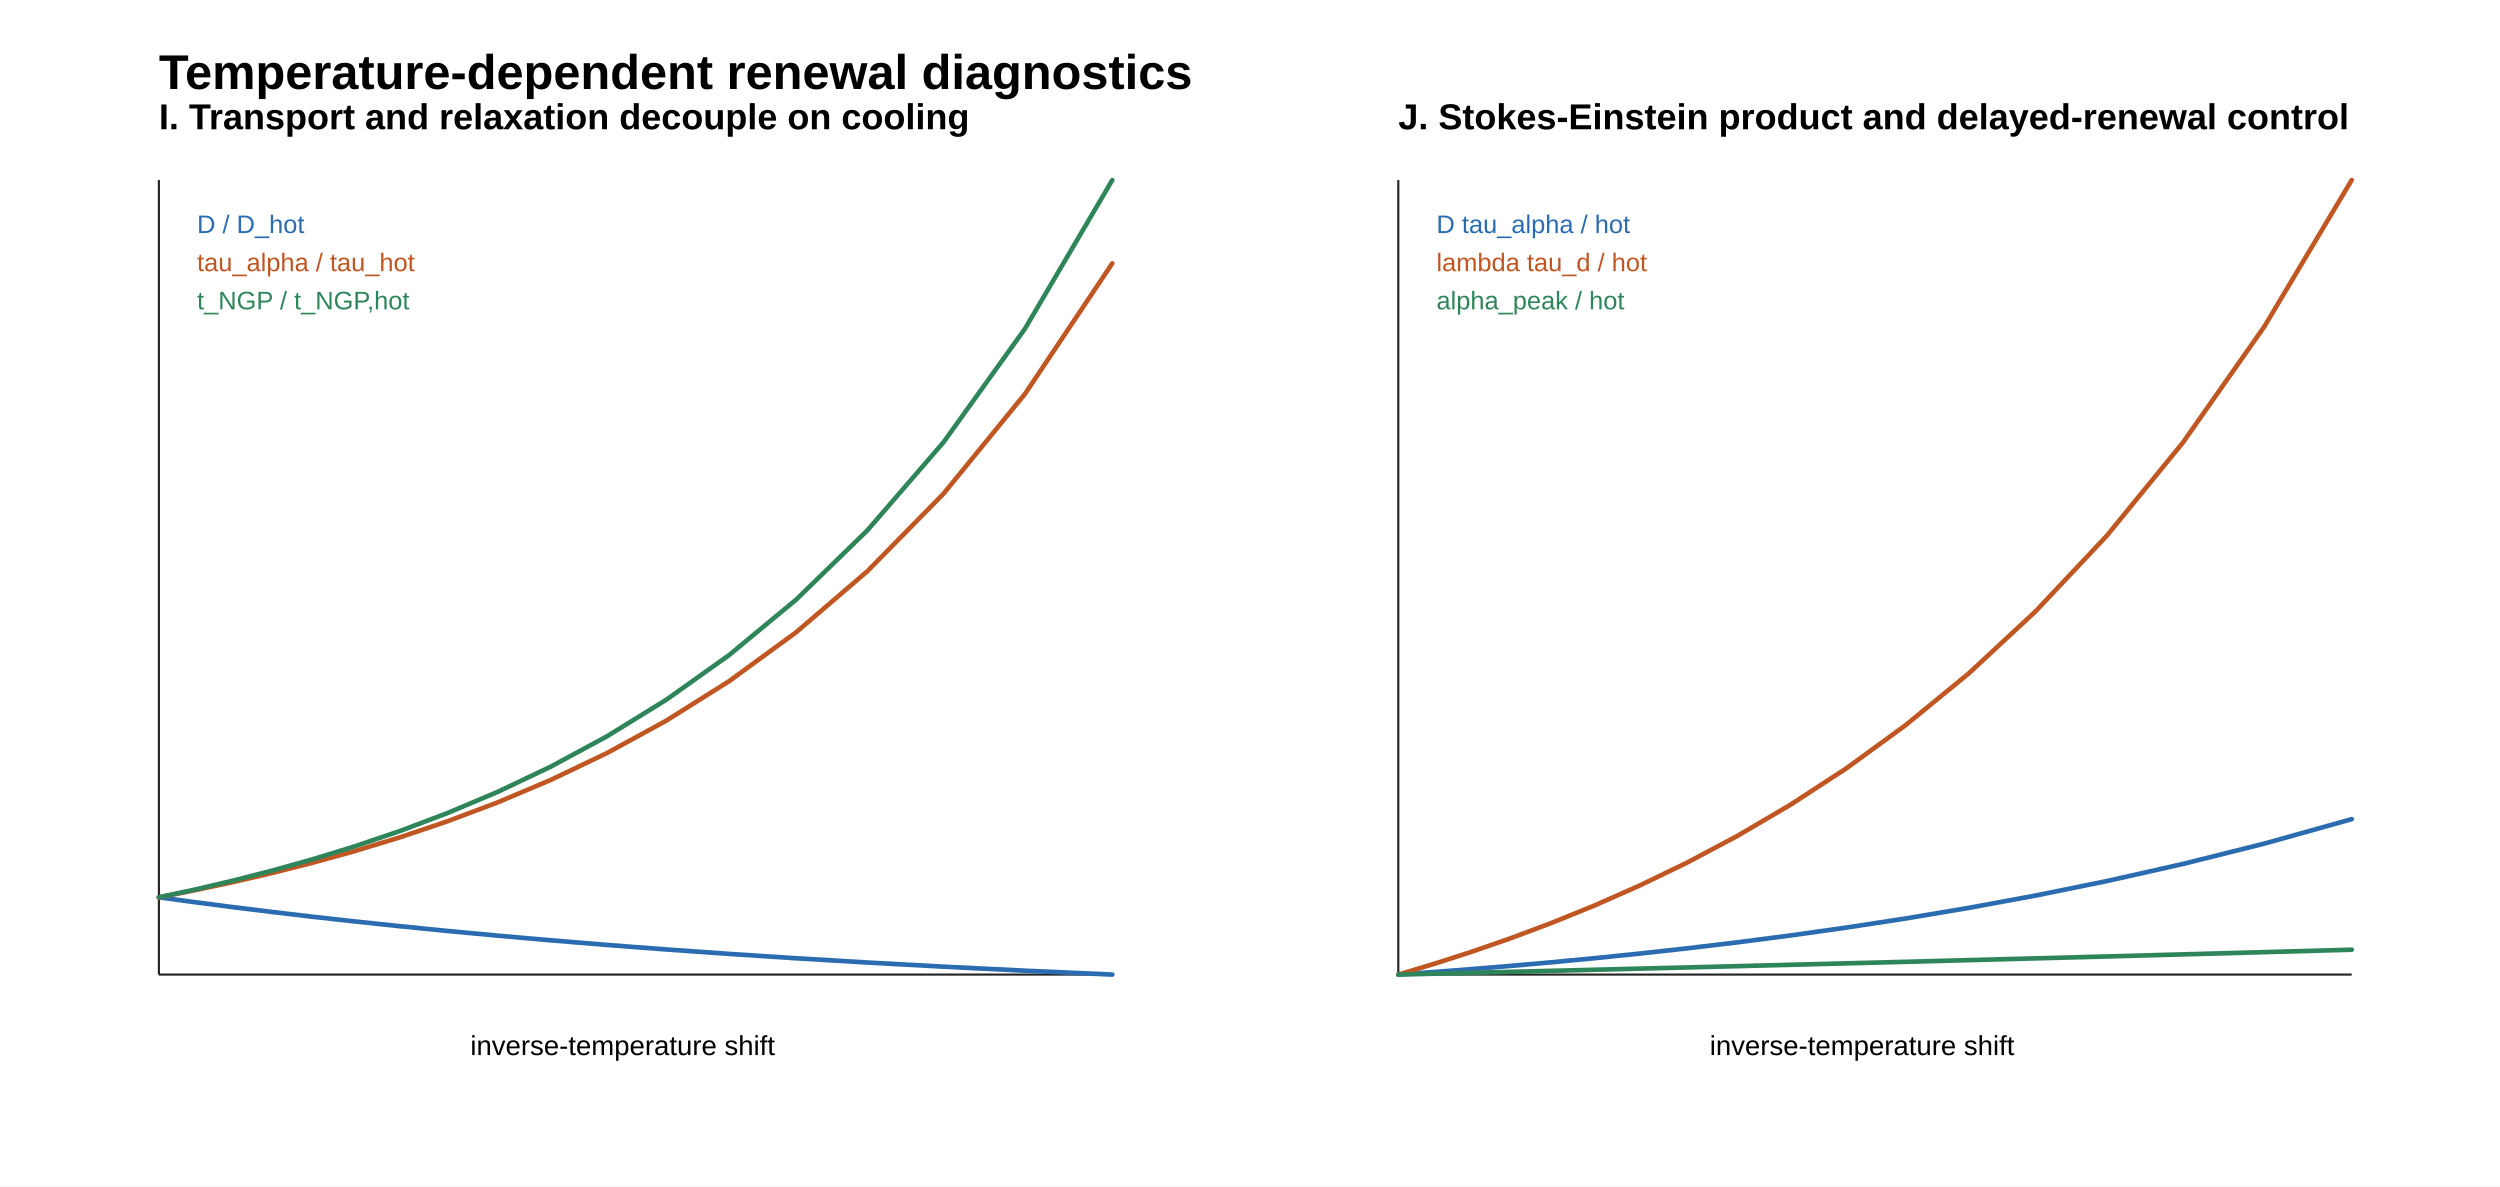
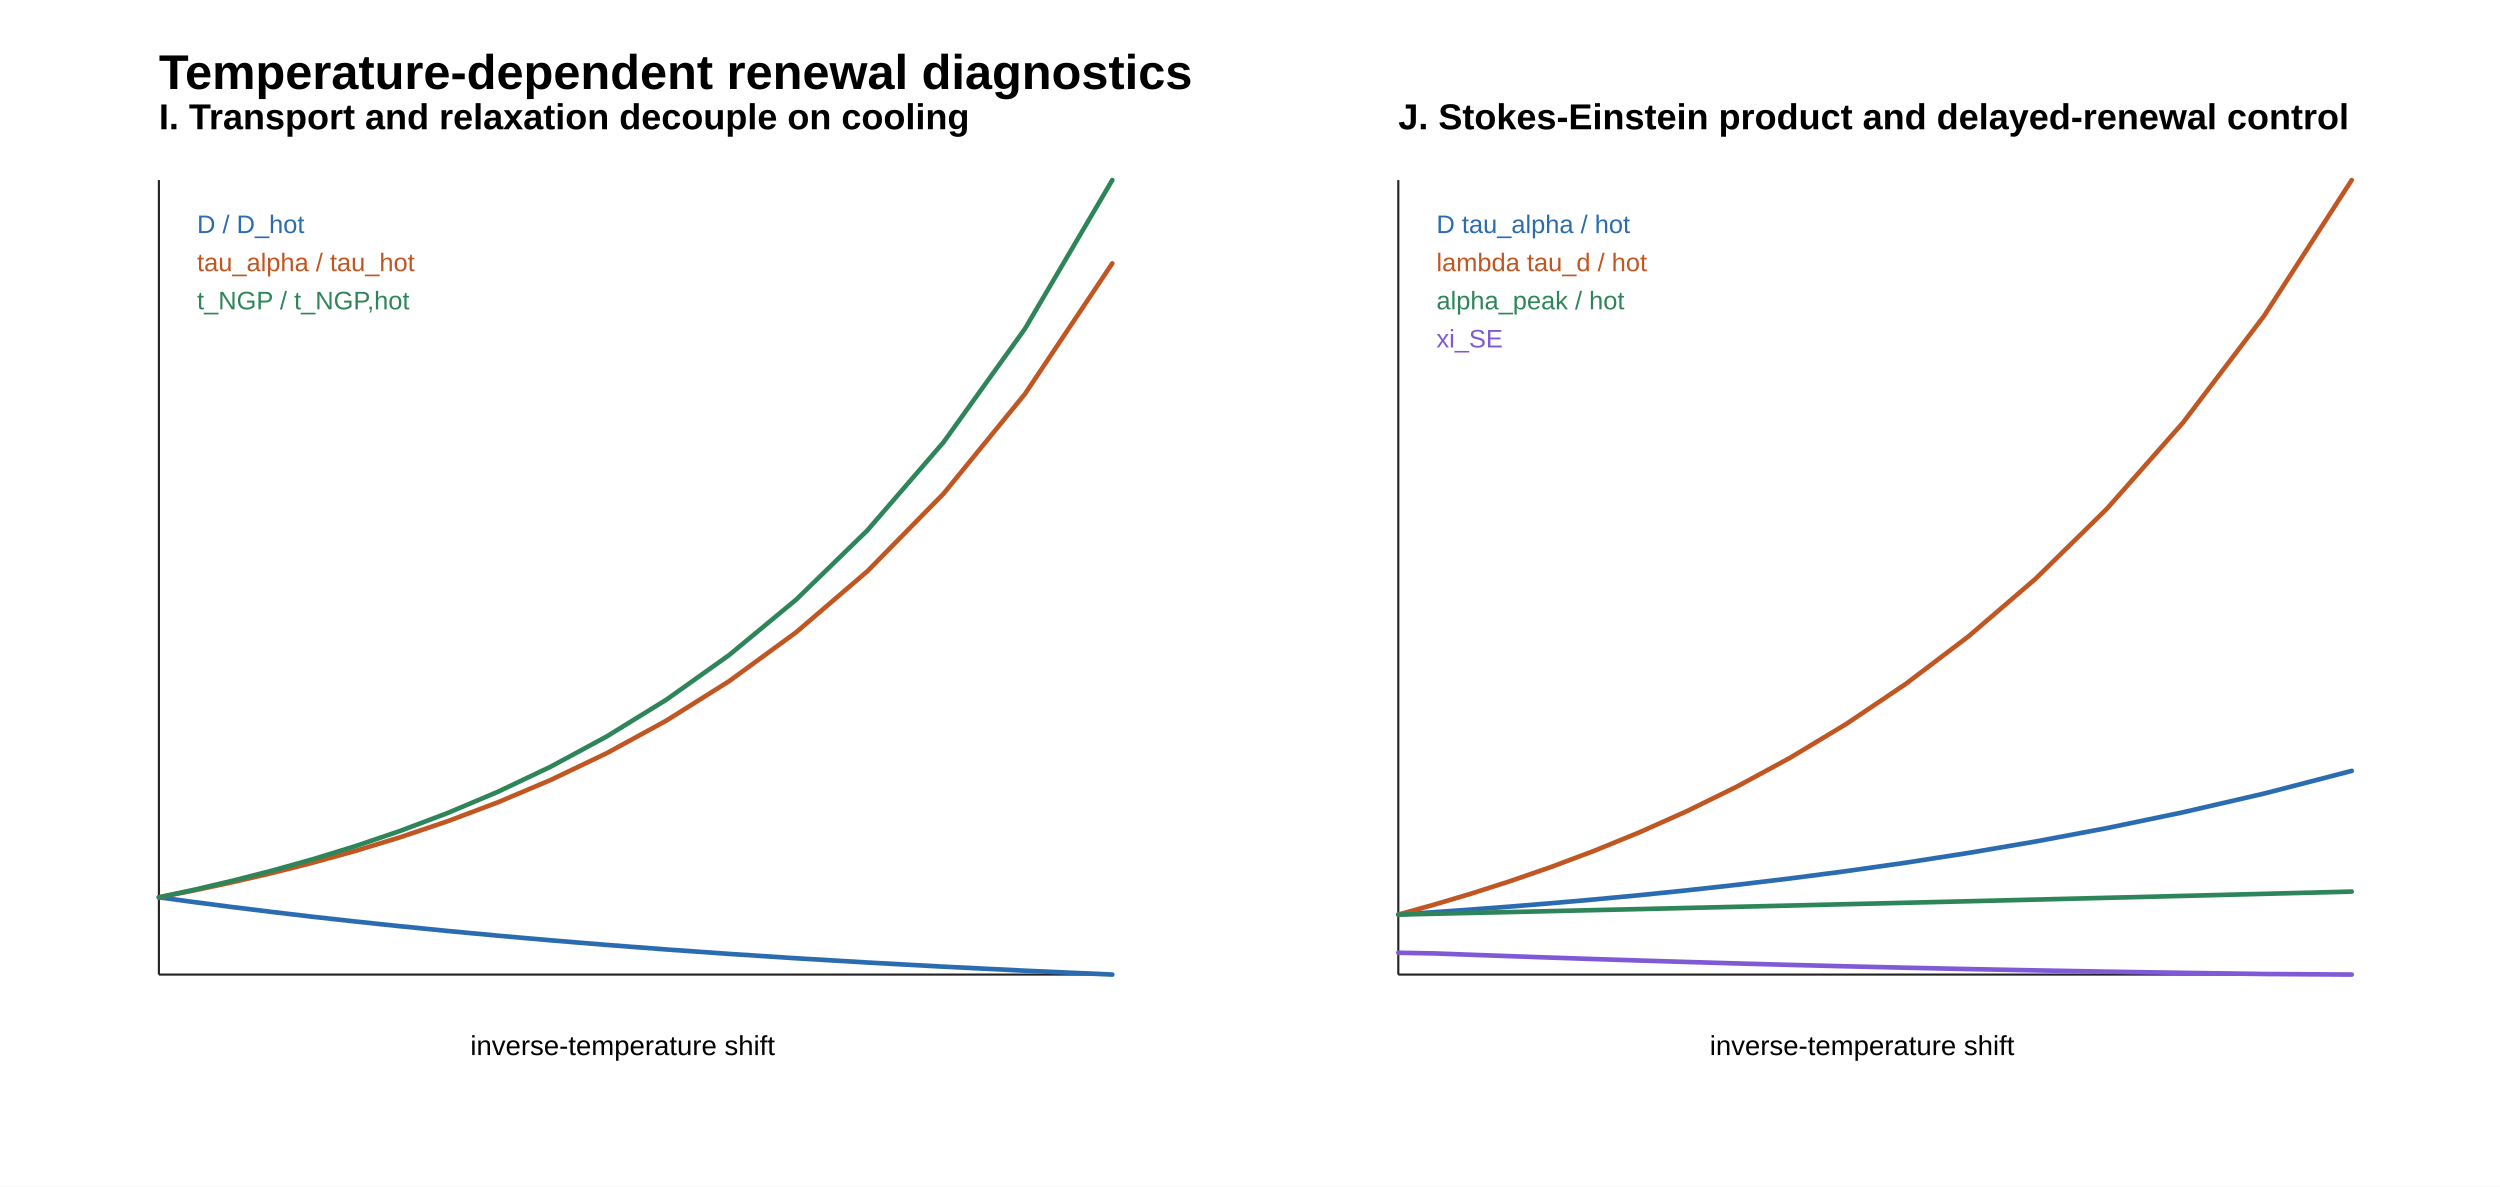
<svg xmlns="http://www.w3.org/2000/svg" width="1180" height="560" viewBox="0 0 1180 560">
  <rect width="100%" height="100%" fill="#ffffff" />
  <text x="75" y="42" font-family="Arial, sans-serif" font-size="23" font-weight="700">Temperature-dependent renewal diagnostics</text>
  <line x1="75" y1="460" x2="525" y2="460" stroke="#222" />
  <line x1="75" y1="460" x2="75" y2="85" stroke="#222" />
  <text x="75" y="61" font-family="Arial, sans-serif" font-size="17" font-weight="700">I. Transport and relaxation decouple on cooling</text>
  <text x="222.0" y="498" font-family="Arial, sans-serif" font-size="13">inverse-temperature shift</text>
  <polyline points="75.00,423.53 91.79,425.81 109.36,428.10 127.77,430.37 147.09,432.65 167.38,434.91 188.72,437.17 211.19,439.41 234.89,441.63 259.90,443.83 286.36,446.00 314.39,448.14 344.13,450.24 375.75,452.30 409.42,454.31 445.35,456.27 483.79,458.17 525.00,460.00" fill="none" stroke="#2b6cb0" stroke-width="2.2" stroke-linejoin="round" stroke-linecap="round" />
  <text x="93" y="110" font-family="Arial, sans-serif" font-size="12" fill="#2b6cb0">D / D_hot</text>
  <polyline points="75.00,423.53 91.79,420.22 109.36,416.47 127.77,412.21 147.09,407.33 167.38,401.73 188.72,395.23 211.19,387.65 234.89,378.73 259.90,368.15 286.36,355.50 314.39,340.20 344.13,321.52 375.75,298.45 409.42,269.60 445.35,233.01 483.79,185.92 525.00,124.31" fill="none" stroke="#c05621" stroke-width="2.2" stroke-linejoin="round" stroke-linecap="round" />
  <text x="93" y="128" font-family="Arial, sans-serif" font-size="12" fill="#c05621">tau_alpha / tau_hot</text>
  <polyline points="75.00,423.53 91.79,419.92 109.36,415.80 127.77,411.11 147.09,405.72 167.38,399.49 188.72,392.25 211.19,383.77 234.89,373.77 259.90,361.88 286.36,347.61 314.39,330.34 344.13,309.20 375.75,283.05 409.42,250.30 445.35,208.72 483.79,155.15 525.00,85.00" fill="none" stroke="#2f855a" stroke-width="2.2" stroke-linejoin="round" stroke-linecap="round" />
  <text x="93" y="146" font-family="Arial, sans-serif" font-size="12" fill="#2f855a">t_NGP / t_NGP,hot</text>
  <line x1="660" y1="460" x2="1110" y2="460" stroke="#222" />
  <line x1="660" y1="460" x2="660" y2="85" stroke="#222" />
  <text x="660" y="61" font-family="Arial, sans-serif" font-size="17" font-weight="700">J. Stokes-Einstein product and delayed-renewal control</text>
  <text x="807.0" y="498" font-family="Arial, sans-serif" font-size="13">inverse-temperature shift</text>
-   <polyline points="660.00,460.00 676.79,458.79 694.36,457.44 712.77,455.92 732.09,454.22 752.38,452.29 773.72,450.11 796.19,447.63 819.89,444.80 844.90,441.56 871.36,437.83 899.39,433.53 929.13,428.53 960.75,422.70 994.42,415.86 1030.35,407.78 1068.79,398.17 1110.00,386.64" fill="none" stroke="#2b6cb0" stroke-width="2.2" stroke-linejoin="round" stroke-linecap="round" />
+   <polyline points="660.00,431.68 676.79,430.56 694.36,429.31 712.77,427.91 732.09,426.33 752.38,424.55 773.72,422.53 796.19,420.24 819.89,417.62 844.90,414.63 871.36,411.18 899.39,407.20 929.13,402.58 960.75,397.19 994.42,390.87 1030.35,383.40 1068.79,374.52 1110.00,363.86" fill="none" stroke="#2b6cb0" stroke-width="2.2" stroke-linejoin="round" stroke-linecap="round" />
  <text x="678" y="110" font-family="Arial, sans-serif" font-size="12" fill="#2b6cb0">D tau_alpha / hot</text>
-   <polyline points="660.00,460.00 676.79,454.97 694.36,449.31 712.77,442.94 732.09,435.71 752.38,427.48 773.72,418.06 796.19,407.21 819.89,394.63 844.90,379.96 871.36,362.73 899.39,342.32 929.13,317.95 960.75,288.59 994.42,252.85 1030.35,208.87 1068.79,154.10 1110.00,85.00" fill="none" stroke="#c05621" stroke-width="2.2" stroke-linejoin="round" stroke-linecap="round" />
+   <polyline points="660.00,431.68 676.79,427.02 694.36,421.80 712.77,415.90 732.09,409.22 752.38,401.61 773.72,392.90 796.19,382.87 819.89,371.24 844.90,357.68 871.36,341.75 899.39,322.89 929.13,300.36 960.75,273.21 994.42,240.17 1030.35,199.51 1068.79,148.88 1110.00,85.00" fill="none" stroke="#c05621" stroke-width="2.2" stroke-linejoin="round" stroke-linecap="round" />
  <text x="678" y="128" font-family="Arial, sans-serif" font-size="12" fill="#c05621">lambda tau_d / hot</text>
-   <polyline points="660.00,460.00 676.79,459.59 694.36,459.17 712.77,458.71 732.09,458.24 752.38,457.73 773.72,457.20 796.19,456.63 819.89,456.03 844.90,455.39 871.36,454.71 899.39,453.98 929.13,453.19 960.75,452.35 994.42,451.45 1030.35,450.47 1068.79,449.41 1110.00,448.26" fill="none" stroke="#2f855a" stroke-width="2.2" stroke-linejoin="round" stroke-linecap="round" />
+   <polyline points="660.00,431.68 676.79,431.30 694.36,430.90 712.77,430.49 732.09,430.05 752.38,429.58 773.72,429.09 796.19,428.56 819.89,428.01 844.90,427.42 871.36,426.78 899.39,426.11 929.13,425.39 960.75,424.61 994.42,423.77 1030.35,422.87 1068.79,421.89 1110.00,420.82" fill="none" stroke="#2f855a" stroke-width="2.2" stroke-linejoin="round" stroke-linecap="round" />
  <text x="678" y="146" font-family="Arial, sans-serif" font-size="12" fill="#2f855a">alpha_peak / hot</text>
+   <polyline points="660.00,449.70 676.79,450.01 694.36,450.65 712.77,451.31 732.09,451.99 752.38,452.67 773.72,453.36 796.19,454.05 819.89,454.74 844.90,455.43 871.36,456.10 899.39,456.76 929.13,457.40 960.75,458.02 994.42,458.62 1030.35,459.18 1068.79,459.73 1110.00,460.00" fill="none" stroke="#805ad5" stroke-width="2.2" stroke-linejoin="round" stroke-linecap="round" />
+   <text x="678" y="164" font-family="Arial, sans-serif" font-size="12" fill="#805ad5">xi_SE</text>
</svg>
